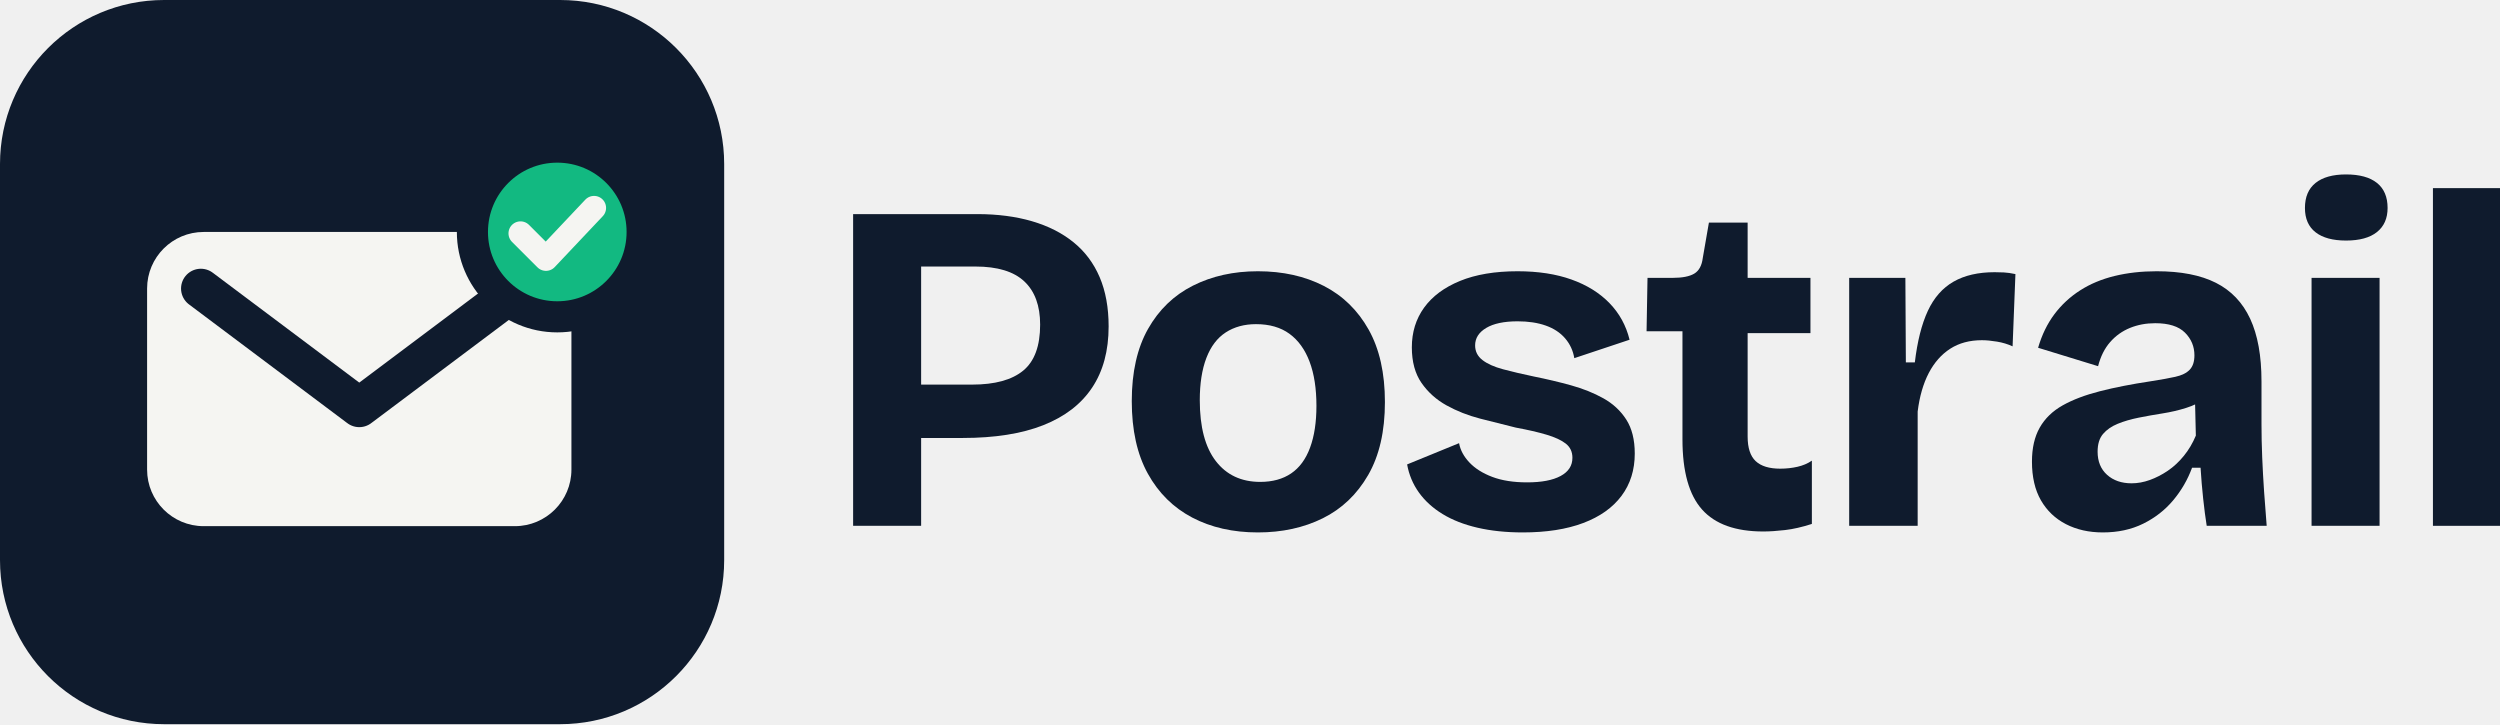
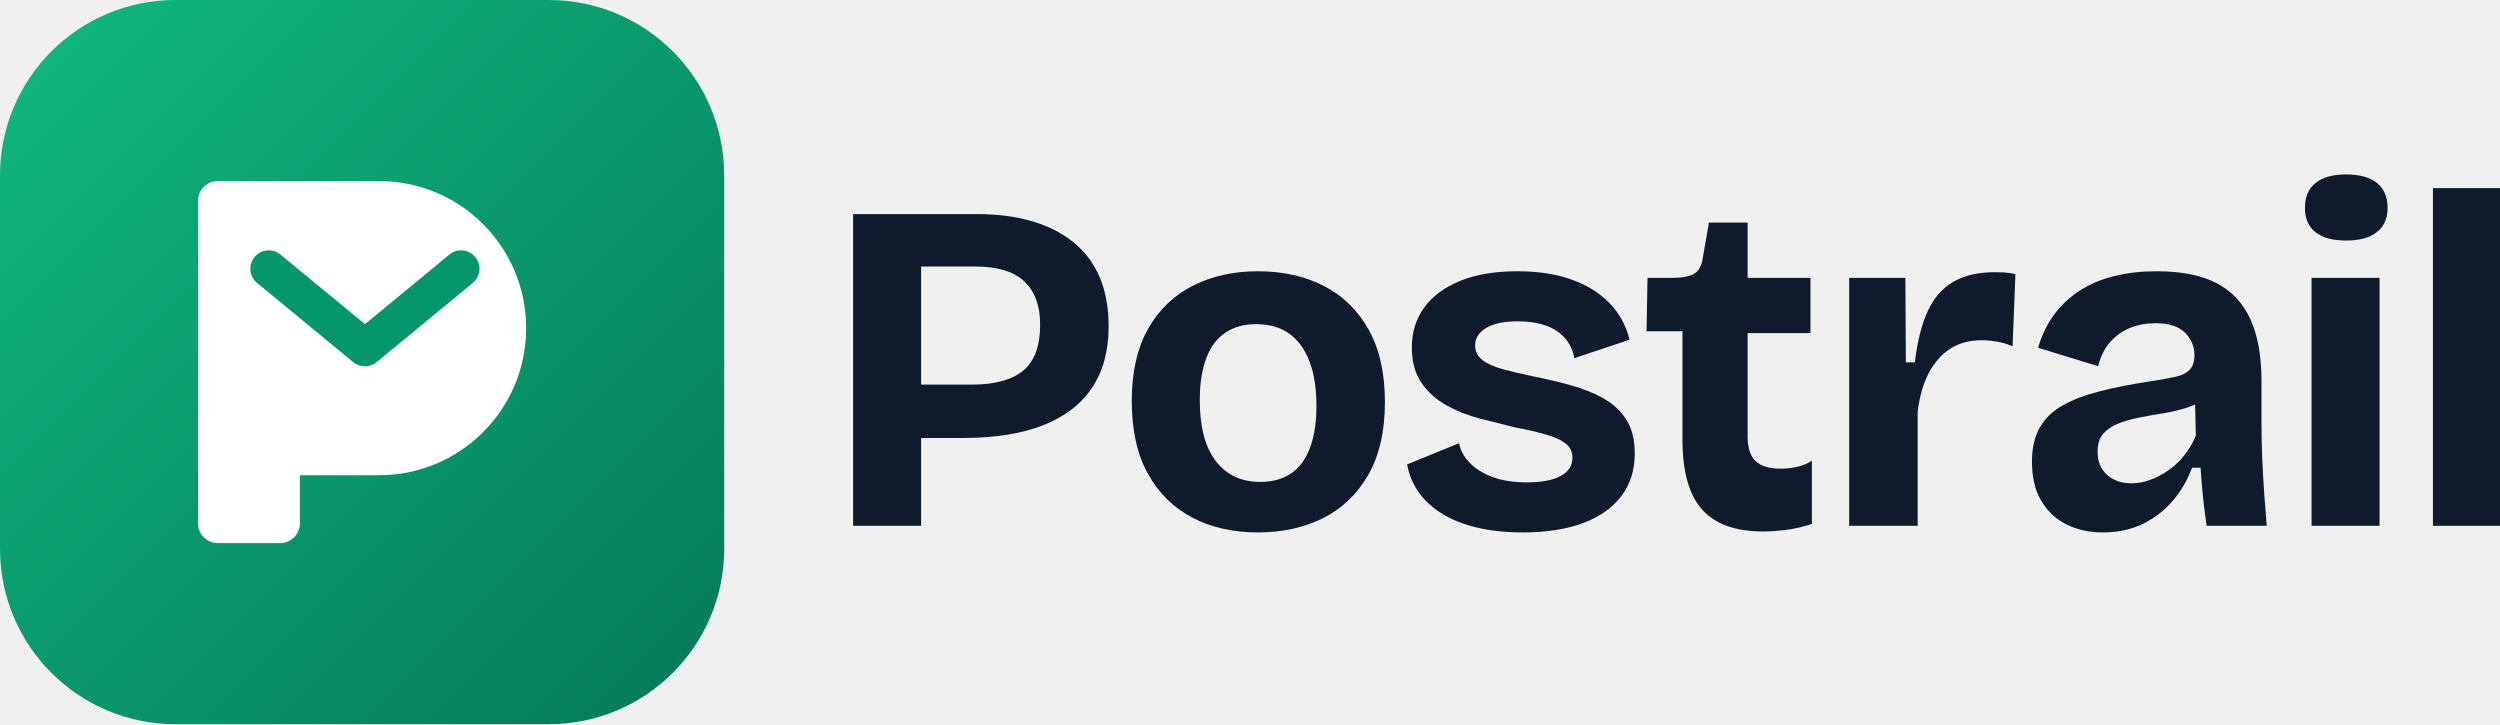
<svg xmlns="http://www.w3.org/2000/svg" viewBox="50 65 794 230" width="794" height="230" role="img" aria-label="Postrail">
  <g transform="translate(50 65) scale(0.4492188)">
-     <rect width="512" height="512" rx="116" fill="#0F1B2D" />
-     <rect x="104" y="164" width="300" height="208" rx="40" fill="#F5F5F2" />
-     <path d="M142 204 L254 288 L366 204" fill="none" stroke="#0F1B2D" stroke-width="28" stroke-linecap="round" stroke-linejoin="round" />
-     <circle cx="394" cy="164" r="60" fill="#12B981" stroke="#0F1B2D" stroke-width="22" />
-     <path d="M368 165 L386 183 L420 147" fill="none" stroke="#F5F5F2" stroke-width="17" stroke-linecap="round" stroke-linejoin="round" />
+     <defs>
+       <linearGradient id="tile" x1="0" y1="0" x2="1" y2="1">
+         <stop offset="0" stop-color="#10B981" />
+         <stop offset="1" stop-color="#047857" />
+       </linearGradient>
+     </defs>
+     <rect width="512" height="512" rx="124" fill="url(#tile)" />
+     <path d="M154 142H268a90 90 0 0 1 0 180H198V370H154Z" fill="#fff" stroke="#fff" stroke-width="28" stroke-linejoin="round" />
+     <path d="M190 190 258 246 326 190" fill="none" stroke="#059669" stroke-width="26" stroke-linecap="round" stroke-linejoin="round" />
  </g>
  <g fill="#0F1B2D">
    <path d="M336.1 204.1V187.15H358.75Q369.55 187.15 374.95 182.725Q380.35 178.3 380.35 168.1Q380.35 159.1 375.325 154.375Q370.3 149.65 359.8 149.65H336.1V133.0H360.4Q370.0 133.0 377.725 135.25Q385.45 137.5 390.925 141.925Q396.4 146.35 399.25 153.025Q402.1 159.7 402.1 168.7Q402.1 180.25 396.85 188.125Q391.6 196.0 381.325 200.05Q371.05 204.1 355.75 204.1ZM320.95 232.0V133.0H342.55V232.0Z" />
    <path d="M449.5 234.1Q437.65 234.1 428.65 229.375Q419.65 224.65 414.55 215.425Q409.45 206.2 409.45 192.4Q409.45 178.6 414.625 169.45Q419.8 160.3 428.875 155.725Q437.95 151.15 449.5 151.15Q461.35 151.15 470.425 155.8Q479.5 160.45 484.675 169.675Q489.85 178.9 489.85 192.7Q489.85 206.65 484.525 215.875Q479.2 225.1 470.125 229.6Q461.05 234.1 449.5 234.1ZM450.25 218.05Q456.1 218.05 460.075 215.35Q464.05 212.65 466.075 207.175Q468.1 201.7 468.1 193.9Q468.1 185.65 465.925 179.875Q463.75 174.1 459.55 171.025Q455.35 167.95 448.9 167.95Q443.35 167.95 439.3 170.575Q435.25 173.2 433.15 178.675Q431.05 184.15 431.05 192.1Q431.05 204.85 436.15 211.45Q441.25 218.05 450.25 218.05Z" />
    <path d="M533.65 234.1Q525.7 234.1 519.25 232.6Q512.8 231.1 508.15 228.25Q503.5 225.4 500.65 221.425Q497.8 217.45 496.9 212.5L513.4 205.75Q514.0 209.05 516.7 211.9Q519.4 214.75 523.975 216.475Q528.55 218.2 535.0 218.2Q541.9 218.2 545.65 216.175Q549.4 214.15 549.4 210.4Q549.4 207.55 547.3 205.9Q545.2 204.25 541.15 203.05Q537.1 201.85 531.4 200.8Q525.85 199.45 520.075 197.95Q514.3 196.45 509.425 193.75Q504.55 191.05 501.475 186.625Q498.4 182.2 498.4 175.3Q498.4 168.1 502.3 162.7Q506.2 157.3 513.7 154.225Q521.2 151.15 532.0 151.15Q541.75 151.15 549.1 153.775Q556.45 156.4 561.175 161.275Q565.9 166.15 567.55 172.9L550.0 178.75Q549.4 175.15 547.075 172.45Q544.75 169.75 540.925 168.4Q537.1 167.05 532.0 167.05Q525.55 167.05 522.025 169.15Q518.5 171.25 518.5 174.7Q518.5 177.55 520.825 179.35Q523.15 181.15 527.35 182.275Q531.55 183.4 537.25 184.6Q543.25 185.8 548.95 187.375Q554.65 188.95 559.225 191.5Q563.8 194.05 566.5 198.25Q569.2 202.45 569.2 209.05Q569.2 216.85 565.0 222.475Q560.8 228.1 552.85 231.1Q544.9 234.1 533.65 234.1Z" />
    <path d="M610.0 233.8Q596.8 233.8 590.575 226.825Q584.35 219.85 584.35 204.55V170.2H572.95L573.25 153.25H581.2Q585.85 153.25 588.1 151.9Q590.35 150.55 590.8 146.95L592.75 135.7H605.05V153.25H625.0V170.8H605.05V203.65Q605.05 209.05 607.6 211.45Q610.15 213.85 615.4 213.85Q618.25 213.85 620.875 213.25Q623.5 212.65 625.45 211.3V231.4Q620.8 232.9 616.9 233.35Q613.0 233.8 610.0 233.8Z" />
    <path d="M637.3 232.0V193.9V153.25H655.15L655.3 180.1H658.15Q659.35 170.05 662.275 163.75Q665.2 157.45 670.45 154.45Q675.7 151.45 683.5 151.45Q684.85 151.45 686.425 151.525Q688.0 151.6 690.1 152.05L689.2 175.0Q686.95 173.95 684.25 173.5Q681.55 173.05 679.45 173.05Q673.6 173.05 669.4 175.75Q665.2 178.45 662.575 183.475Q659.95 188.5 659.05 195.7V232.0Z" />
    <path d="M717.85 234.1Q711.25 234.1 706.15 231.475Q701.05 228.85 698.2 223.9Q695.35 218.95 695.35 211.6Q695.35 205.15 697.825 200.8Q700.3 196.45 705.1 193.75Q709.9 191.05 716.95 189.25Q724.0 187.45 733.0 186.1Q737.8 185.35 740.875 184.675Q743.95 184.0 745.45 182.425Q746.95 180.85 746.95 177.85Q746.95 173.65 743.95 170.65Q740.95 167.65 734.5 167.65Q730.15 167.65 726.475 169.15Q722.8 170.65 720.175 173.65Q717.55 176.65 716.35 181.3L697.3 175.45Q699.1 169.3 702.475 164.8Q705.85 160.3 710.65 157.225Q715.45 154.15 721.6 152.65Q727.75 151.15 734.95 151.15Q746.5 151.15 753.775 154.825Q761.05 158.5 764.65 166.225Q768.25 173.95 768.25 186.1V199.6Q768.25 204.85 768.475 210.25Q768.7 215.65 769.075 221.125Q769.45 226.6 769.9 232.0H750.85Q750.25 228.25 749.725 223.375Q749.2 218.5 748.9 213.55H746.2Q744.1 219.25 740.2 223.9Q736.3 228.55 730.675 231.325Q725.05 234.1 717.85 234.1ZM727.0 218.5Q729.85 218.5 732.775 217.45Q735.7 216.4 738.475 214.525Q741.25 212.65 743.575 209.8Q745.9 206.95 747.4 203.35L747.1 190.75L750.55 191.5Q747.85 193.45 744.25 194.575Q740.65 195.7 736.825 196.3Q733.0 196.9 729.25 197.65Q725.5 198.4 722.575 199.6Q719.65 200.8 717.925 202.825Q716.2 204.85 716.2 208.45Q716.2 213.1 719.2 215.8Q722.2 218.5 727.0 218.5Z" />
    <path d="M784.15 232.0V153.25H805.75V232.0ZM795.1 141.4Q788.8 141.4 785.425 138.775Q782.05 136.15 782.05 131.05Q782.05 125.8 785.425 123.1Q788.8 120.4 795.1 120.4Q801.55 120.4 804.925 123.1Q808.3 125.8 808.3 131.05Q808.3 136.0 804.925 138.7Q801.55 141.4 795.1 141.4Z" />
    <path d="M822.7 232.0V124.75H844.0V232.0Z" />
  </g>
</svg>
